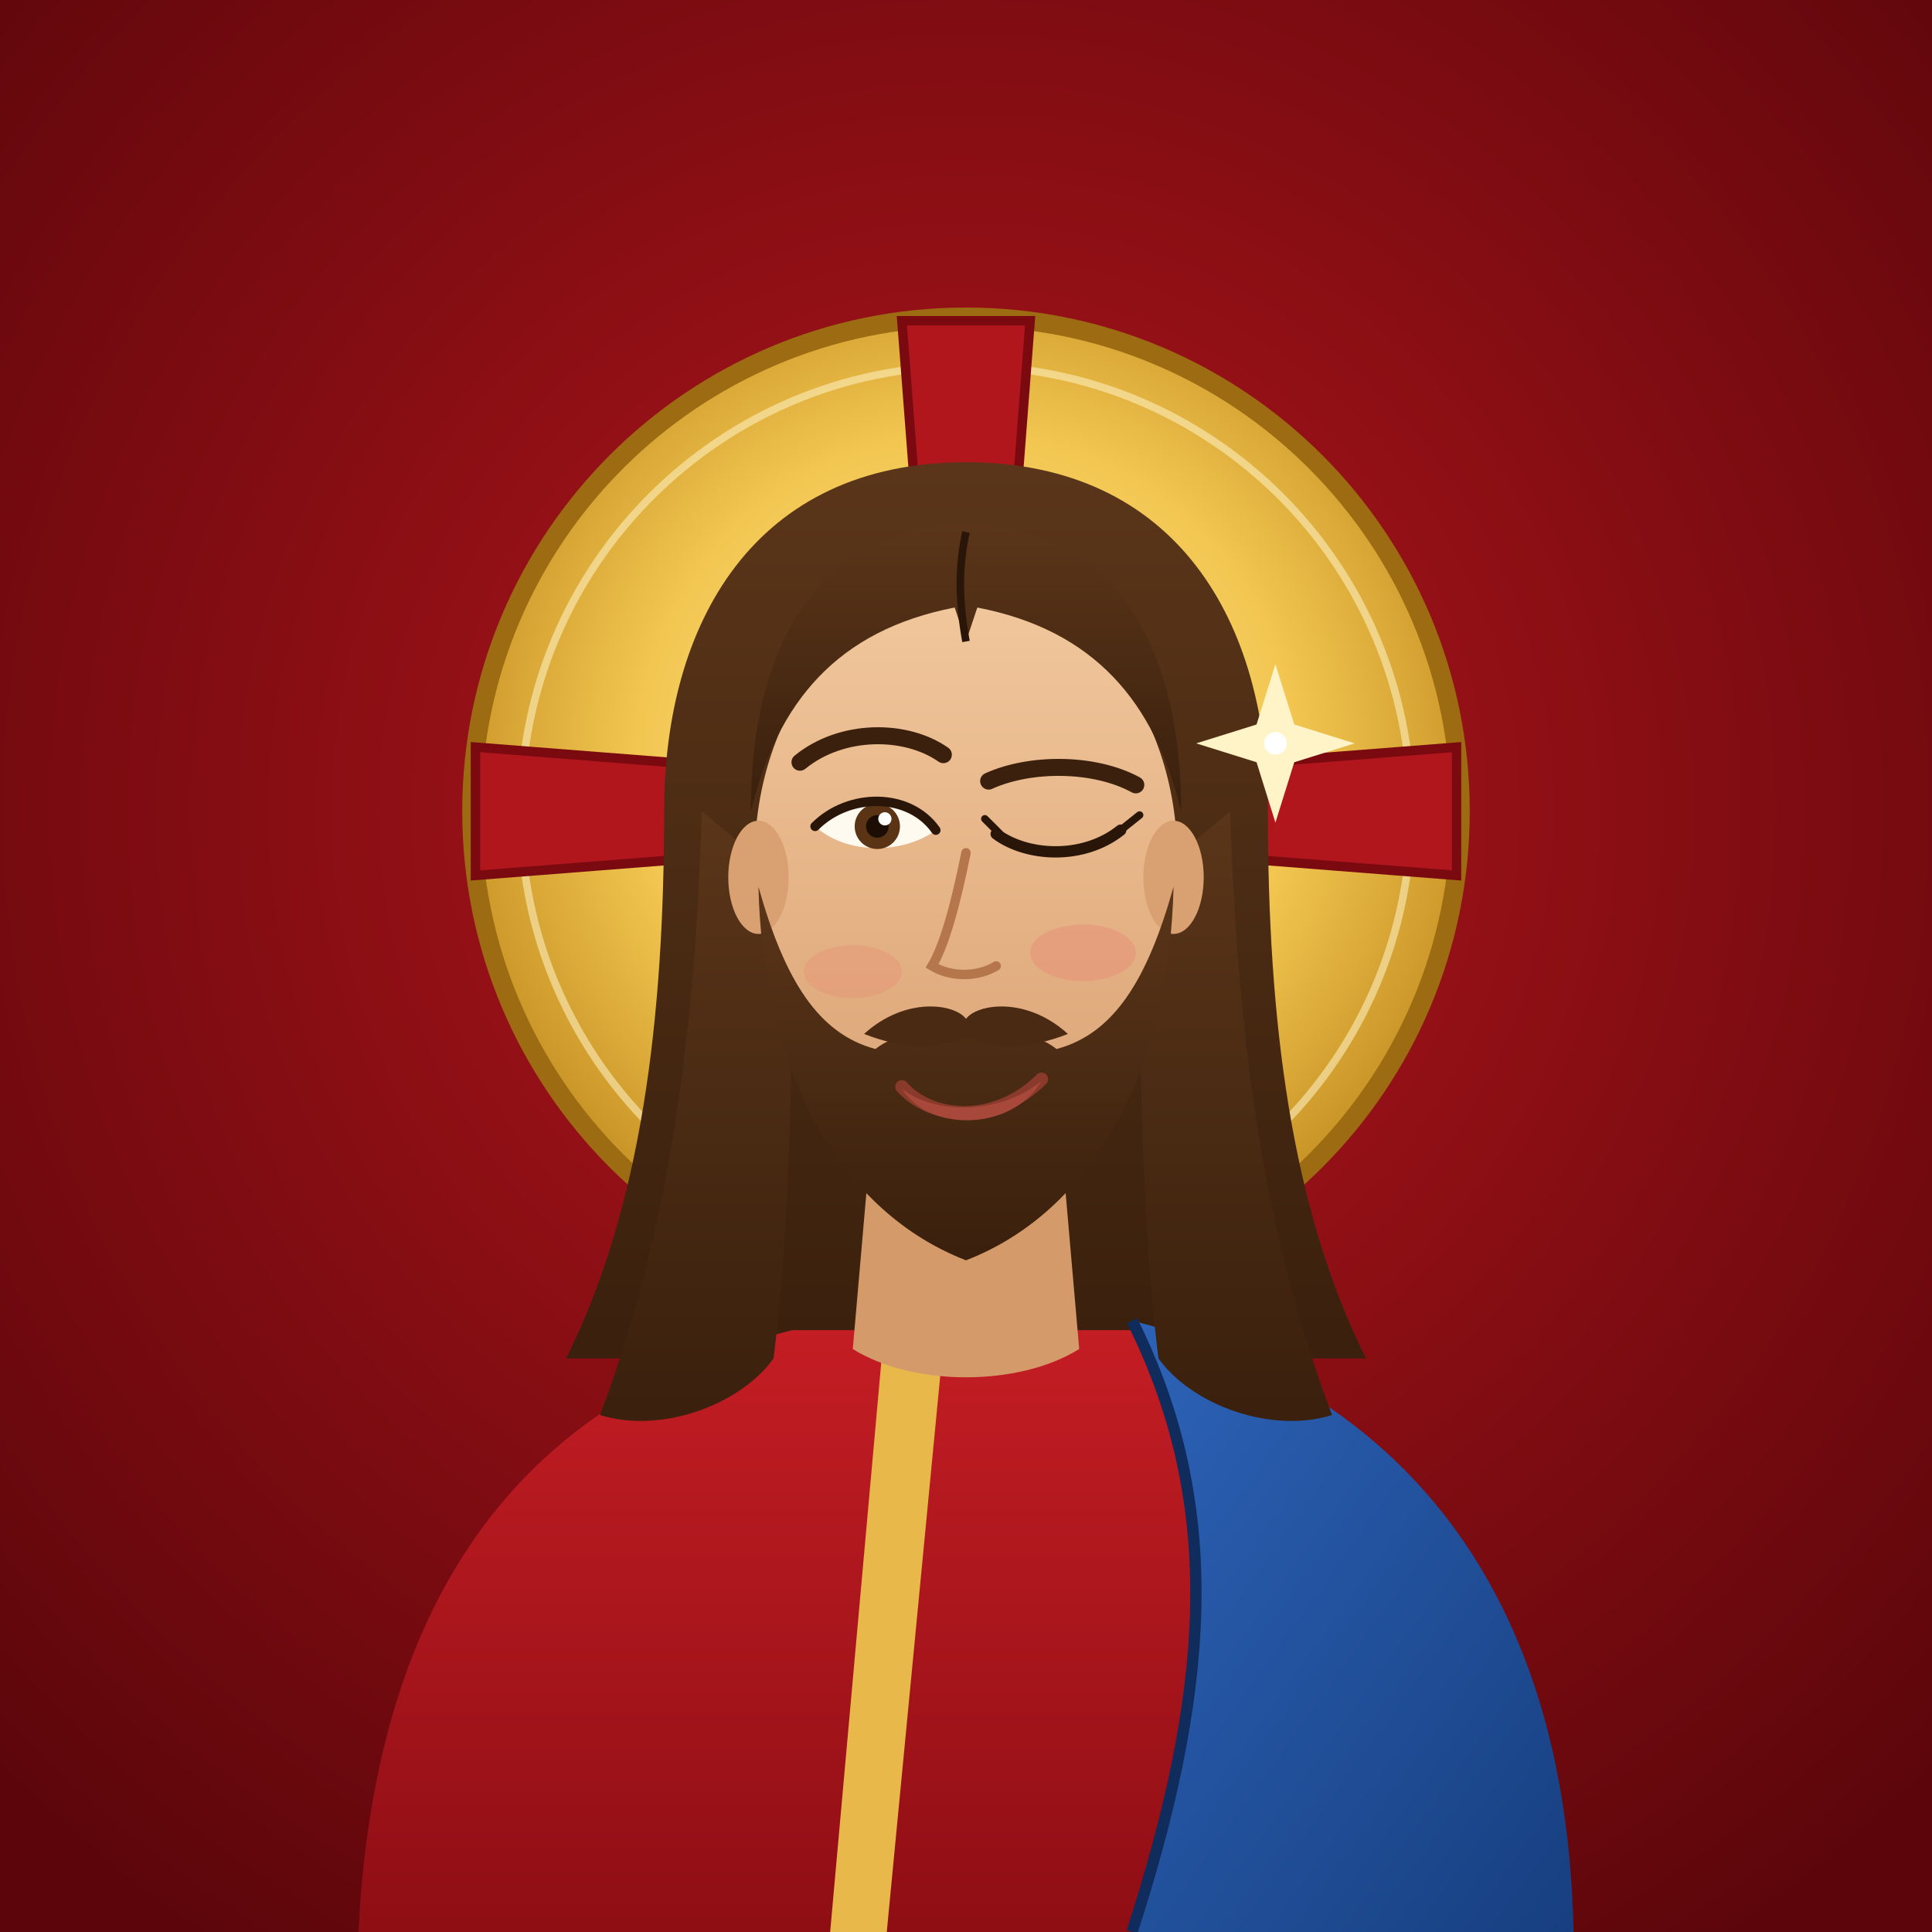
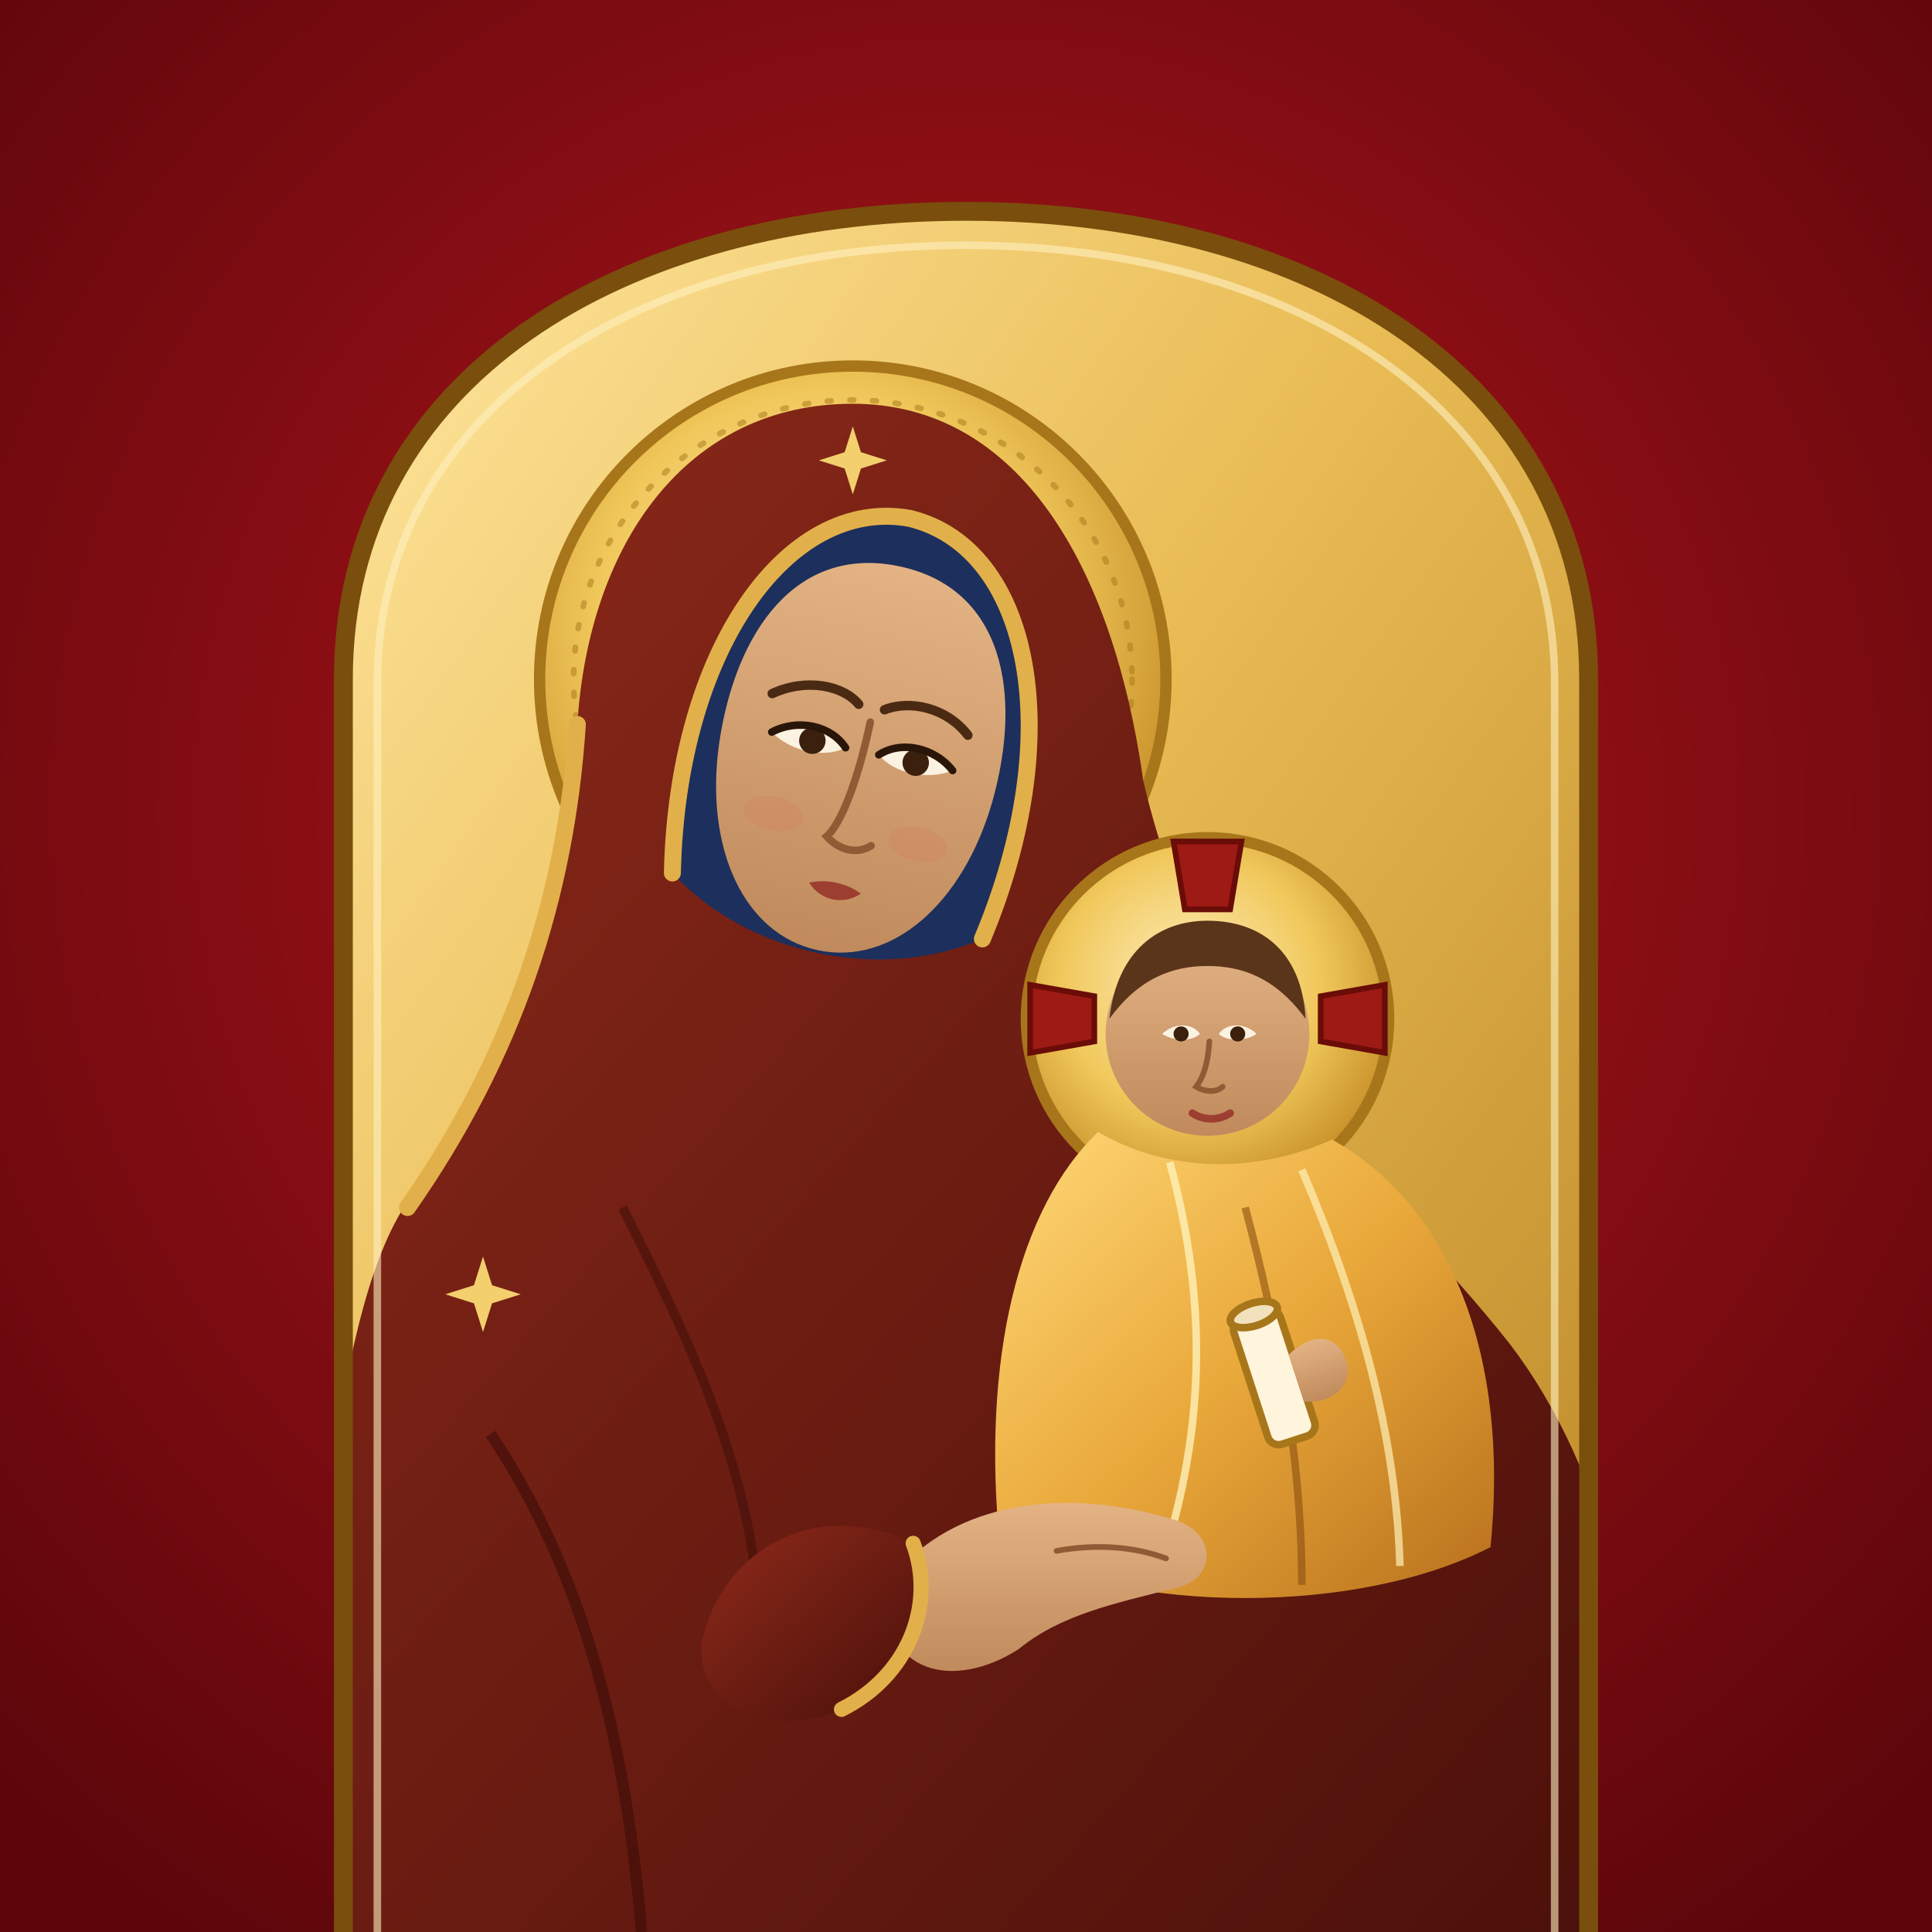
<svg xmlns="http://www.w3.org/2000/svg" viewBox="0 0 1024 1024" width="1024" height="1024">
  <defs>
    <radialGradient id="bg" cx="50%" cy="42%" r="70%">
      <stop offset="0" stop-color="#b3161c" />
      <stop offset="1" stop-color="#5c060b" />
    </radialGradient>
-     <radialGradient id="halo" cx="50%" cy="45%" r="55%">
-       <stop offset="0" stop-color="#ffe9a3" />
-       <stop offset="0.6" stop-color="#f2c650" />
-       <stop offset="1" stop-color="#c58f22" />
+     <linearGradient id="panel" x1="0" y1="0" x2="1" y2="1">
+       <stop offset="0" stop-color="#ffe7a0" />
+       <stop offset=".45" stop-color="#e9bc55" />
+       <stop offset="1" stop-color="#b98424" />
+     </linearGradient>
+     <radialGradient id="halo" cx="45%" cy="40%" r="60%">
+       <stop offset="0" stop-color="#fff0bf" />
+       <stop offset=".6" stop-color="#f0c75a" />
+       <stop offset="1" stop-color="#c8922a" />
    </radialGradient>
+     <linearGradient id="maph" x1="0" y1="0" x2="1" y2="1">
+       <stop offset="0" stop-color="#8e2a1a" />
+       <stop offset="1" stop-color="#4a100a" />
+     </linearGradient>
    <linearGradient id="skin" x1="0" y1="0" x2="0" y2="1">
-       <stop offset="0" stop-color="#f1c79c" />
-       <stop offset="1" stop-color="#dca577" />
+       <stop offset="0" stop-color="#e3b384" />
+       <stop offset="1" stop-color="#c08a5c" />
    </linearGradient>
-     <linearGradient id="hair" x1="0" y1="0" x2="0" y2="1">
-       <stop offset="0" stop-color="#5a3519" />
-       <stop offset="1" stop-color="#3a200d" />
+     <linearGradient id="child" x1="0" y1="0" x2="1" y2="1">
+       <stop offset="0" stop-color="#ffd877" />
+       <stop offset=".5" stop-color="#e9a83a" />
+       <stop offset="1" stop-color="#b8701c" />
    </linearGradient>
-     <linearGradient id="robe" x1="0" y1="0" x2="0" y2="1">
-       <stop offset="0" stop-color="#c41d24" />
-       <stop offset="1" stop-color="#8e0e14" />
-     </linearGradient>
-     <linearGradient id="mantle" x1="0" y1="0" x2="1" y2="1">
-       <stop offset="0" stop-color="#2d63b8" />
-       <stop offset="1" stop-color="#173f80" />
-     </linearGradient>
+     <symbol id="star" viewBox="-10 -10 20 20">
+       <path d="M0 -10 L2.4 -2.4 L10 0 L2.4 2.4 L0 10 L-2.4 2.4 L-10 0 L-2.4 -2.4 Z" fill="#f3cf6e" />
+     </symbol>
+     <clipPath id="arch">
+       <path d="M182 1024 V360 C182 200 330 112 512 112 C694 112 842 200 842 360 V1024 Z" />
+     </clipPath>
  </defs>
  <rect width="1024" height="1024" fill="url(#bg)" />
-   <circle cx="512" cy="430" r="262" fill="url(#halo)" />
-   <circle cx="512" cy="430" r="262" fill="none" stroke="#9c6b12" stroke-width="10" />
-   <circle cx="512" cy="430" r="236" fill="none" stroke="#fff3c8" stroke-opacity=".55" stroke-width="4" />
-   <g fill="#b0161c" stroke="#7a0a0f" stroke-width="5">
-     <path d="M478 170 L546 170 L536 300 L488 300 Z" />
-     <path d="M252 396 L252 464 L380 454 L380 406 Z" />
-     <path d="M772 396 L772 464 L644 454 L644 406 Z" />
+   <path d="M182 1024 V360 C182 200 330 112 512 112 C694 112 842 200 842 360 V1024 Z" fill="url(#panel)" />
+   <g clip-path="url(#arch)">
+     <circle cx="452" cy="360" r="166" fill="url(#halo)" stroke="#a8761a" stroke-width="6" />
+     <circle cx="452" cy="360" r="148" fill="none" stroke="#a8761a" stroke-opacity=".5" stroke-width="3" stroke-dasharray="2 10" stroke-linecap="round" />
+     <path d="M452 214 C364 214 312 288 306 384 C300 476 272 560 214 640 C176 700 164 860 160 1024 L880 1024 C876 880 852 780 800 712 C732 626 640 560 606 414 C590 300 540 214 452 214 Z" fill="url(#maph)" />
+     <path d="M216 640 C272 560 300 476 306 384" fill="none" stroke="#e2b04a" stroke-width="9" stroke-linecap="round" />
+     <path d="M260 760 C300 820 330 900 340 1024" fill="none" stroke="#3a0b06" stroke-width="6" opacity=".6" />
+     <path d="M330 640 C360 700 390 760 400 830" fill="none" stroke="#3a0b06" stroke-width="5" opacity=".5" />
+     <g transform="rotate(12 456 398)">
+       <path d="M372 482 C350 366 390 274 456 272 C522 274 562 366 540 482 C492 516 420 516 372 482 Z" fill="#1d2f5c" />
+       <path d="M372 482 C350 366 390 274 456 272 C522 274 562 366 540 482" fill="none" stroke="#e2b04a" stroke-width="9" stroke-linecap="round" />
+       <path d="M456 298 C512 298 534 350 530 410 C526 466 496 506 456 506 C416 506 386 466 382 410 C378 350 400 298 456 298 Z" fill="url(#skin)" />
+       <path d="M404 378 C420 366 440 366 450 374" fill="none" stroke="#4a2a12" stroke-width="5" stroke-linecap="round" />
+       <path d="M464 374 C476 366 496 366 510 378" fill="none" stroke="#4a2a12" stroke-width="5" stroke-linecap="round" />
+       <path d="M408 398 C420 388 438 388 448 398 C438 406 420 406 408 398 Z" fill="#fbf2e2" />
+       <circle cx="430" cy="398" r="7" fill="#3a200d" />
+       <path d="M408 398 C420 388 438 388 448 398" fill="none" stroke="#2a1608" stroke-width="4" stroke-linecap="round" />
+       <path d="M466 398 C476 388 494 388 506 398 C494 406 476 406 466 398 Z" fill="#fbf2e2" />
+       <circle cx="486" cy="398" r="7" fill="#3a200d" />
+       <path d="M466 398 C476 388 494 388 506 398" fill="none" stroke="#2a1608" stroke-width="4" stroke-linecap="round" />
+       <path d="M458 382 C458 414 454 438 448 446 C456 452 466 452 472 446" fill="none" stroke="#8f5a34" stroke-width="4" stroke-linecap="round" />
+       <path d="M444 472 C452 468 464 468 472 472 C464 480 452 480 444 472 Z" fill="#9c3e30" />
+       <ellipse cx="418" cy="440" rx="16" ry="9" fill="#d97a62" opacity=".28" />
+       <ellipse cx="496" cy="440" rx="16" ry="9" fill="#d97a62" opacity=".28" />
+     </g>
+     <use href="#star" x="434" y="226" width="36" height="36" />
+     <use href="#star" x="236" y="666" width="40" height="40" />
+     <circle cx="640" cy="540" r="96" fill="url(#halo)" stroke="#a8761a" stroke-width="6" />
+     <g fill="#9e1a14" stroke="#6a0c08" stroke-width="3">
+       <path d="M622 446 L658 446 L652 482 L628 482 Z" />
+       <path d="M734 522 L734 558 L700 552 L700 528 Z" />
+       <path d="M546 522 L546 558 L580 552 L580 528 Z" />
+     </g>
+     <path d="M582 600 C540 640 520 720 530 820 C600 856 720 856 790 820 C800 720 770 640 706 604 C666 622 620 622 582 600 Z" fill="url(#child)" />
+     <path d="M620 616 C640 690 640 760 612 840" fill="none" stroke="#fff1b8" stroke-width="4" opacity=".8" />
+     <path d="M690 620 C720 690 740 760 742 830" fill="none" stroke="#fff1b8" stroke-width="4" opacity=".7" />
+     <path d="M660 640 C676 700 690 770 690 840" fill="none" stroke="#8a4f10" stroke-width="4" opacity=".6" />
+     <path d="M470 840 C500 798 560 786 624 806 C646 814 644 838 622 842 C590 850 562 856 540 874 C506 896 466 888 470 840 Z" fill="url(#skin)" />
+     <path d="M560 822 C582 818 602 820 618 826" fill="none" stroke="#8f5a34" stroke-width="3" stroke-linecap="round" />
+     <path d="M372 870 C384 818 436 794 484 818 C496 850 482 888 446 906 C410 922 368 906 372 870 Z" fill="url(#maph)" />
+     <path d="M484 818 C496 850 482 888 446 906" fill="none" stroke="#e2b04a" stroke-width="8" stroke-linecap="round" />
+     <circle cx="640" cy="548" r="54" fill="url(#skin)" />
+     <path d="M588 540 C592 504 614 488 640 488 C668 488 690 504 692 540 C676 518 658 512 640 512 C622 512 604 518 588 540 Z" fill="#5a3519" />
+     <path d="M616 548 C622 542 632 542 636 548 C632 552 622 552 616 548 Z" fill="#fbf2e2" />
+     <circle cx="626" cy="548" r="4" fill="#3a200d" />
+     <path d="M646 548 C650 542 660 542 666 548 C660 552 650 552 646 548 Z" fill="#fbf2e2" />
+     <circle cx="656" cy="548" r="4" fill="#3a200d" />
+     <path d="M641 552 C640 566 637 572 634 576 C639 579 645 579 648 576" fill="none" stroke="#8f5a34" stroke-width="3" stroke-linecap="round" />
+     <path d="M632 590 C638 594 646 594 652 590" fill="none" stroke="#9c3e30" stroke-width="4" stroke-linecap="round" />
+     <g transform="rotate(-18 690 720)">
+       <rect x="660" y="690" width="26" height="70" rx="6" fill="#fff4dc" stroke="#a8761a" stroke-width="4" />
+       <ellipse cx="673" cy="690" rx="13" ry="6" fill="#f1e2bd" stroke="#a8761a" stroke-width="4" />
+       <path d="M684 716 C700 708 712 714 712 728 C712 742 698 748 684 742 Z" fill="url(#skin)" />
+     </g>
  </g>
-   <path d="M512 245 C400 245 352 330 352 430 C352 540 340 640 300 720 L724 720 C684 640 672 540 672 430 C672 330 624 245 512 245 Z" fill="url(#hair)" />
-   <path d="M190 1024 C200 820 300 735 420 705 L604 705 C724 735 824 820 834 1024 Z" fill="url(#robe)" />
-   <path d="M500 712 L470 1024 L440 1024 L468 712 Z" fill="#e8b84a" />
-   <path d="M600 700 C720 730 830 820 834 1024 L600 1024 C640 900 650 800 600 700 Z" fill="url(#mantle)" />
-   <path d="M600 700 C650 800 640 900 600 1024" fill="none" stroke="#0f2c5c" stroke-width="6" />
-   <path d="M462 600 L562 600 L572 715 C540 735 484 735 452 715 Z" fill="#d49a6a" />
-   <path d="M372 430 C368 560 352 660 318 750 C350 760 392 745 410 720 C420 640 420 540 420 470 Z" fill="url(#hair)" />
-   <path d="M652 430 C656 560 672 660 706 750 C674 760 632 745 614 720 C604 640 604 540 604 470 Z" fill="url(#hair)" />
-   <ellipse cx="512" cy="455" rx="112" ry="142" fill="url(#skin)" />
-   <ellipse cx="402" cy="465" rx="16" ry="30" fill="#d9a072" />
-   <ellipse cx="622" cy="465" rx="16" ry="30" fill="#d9a072" />
-   <path d="M398 430 C398 320 452 278 512 278 C572 278 626 320 626 430 C612 372 580 334 518 322 L512 340 L506 322 C444 334 412 372 398 430 Z" fill="url(#hair)" />
-   <path d="M512 282 C508 300 508 318 512 340" stroke="#2a1608" stroke-width="4" fill="none" />
-   <path d="M402 470 C404 560 440 640 512 668 C584 640 620 560 622 470 C608 520 590 548 560 556 C540 540 484 540 464 556 C434 548 416 520 402 470 Z" fill="url(#hair)" />
-   <path d="M458 548 C480 528 506 532 512 540 C518 532 544 528 566 548 C546 556 528 556 512 550 C496 556 478 556 458 548 Z" fill="#4a2a12" />
-   <path d="M478 576 C494 594 528 596 552 572" fill="none" stroke="#8a3a2a" stroke-width="7" stroke-linecap="round" />
-   <path d="M478 577 C494 590 528 592 552 573 C536 600 492 600 478 577 Z" fill="#a8483a" />
-   <path d="M512 452 C506 482 500 502 494 512 C504 518 518 518 528 512" fill="none" stroke="#b5764c" stroke-width="5" stroke-linecap="round" />
-   <ellipse cx="452" cy="515" rx="26" ry="14" fill="#e88a73" opacity=".35" />
-   <ellipse cx="574" cy="505" rx="28" ry="15" fill="#e88a73" opacity=".45" />
-   <path d="M432 438 C450 420 482 420 496 440 C480 452 450 454 432 438 Z" fill="#fffaf0" />
-   <circle cx="465" cy="438" r="12" fill="#5b3415" />
-   <circle cx="465" cy="438" r="6" fill="#1c0e05" />
-   <circle cx="469" cy="434" r="3.5" fill="#fff" />
-   <path d="M432 438 C450 420 482 420 496 440" fill="none" stroke="#2a1608" stroke-width="5" stroke-linecap="round" />
-   <path d="M424 404 C446 386 480 386 500 400" fill="none" stroke="#3a200d" stroke-width="9" stroke-linecap="round" />
-   <path d="M528 442 C544 454 574 456 594 440" fill="none" stroke="#2a1608" stroke-width="6" stroke-linecap="round" />
-   <path d="M530 442 L522 434 M594 440 L604 432" stroke="#2a1608" stroke-width="4" stroke-linecap="round" />
-   <path d="M524 414 C546 404 580 404 602 416" fill="none" stroke="#3a200d" stroke-width="9" stroke-linecap="round" />
-   <path d="M676 352 L686 384 L718 394 L686 404 L676 436 L666 404 L634 394 L666 384 Z" fill="#fff3c8" />
-   <circle cx="676" cy="394" r="6" fill="#ffffff" />
+   <path d="M182 1024 V360 C182 200 330 112 512 112 C694 112 842 200 842 360 V1024" fill="none" stroke="#7a4e0c" stroke-width="10" />
+   <path d="M200 1024 V362 C200 216 340 130 512 130 C684 130 824 216 824 362 V1024" fill="none" stroke="#fff0bf" stroke-opacity=".6" stroke-width="4" />
</svg>
